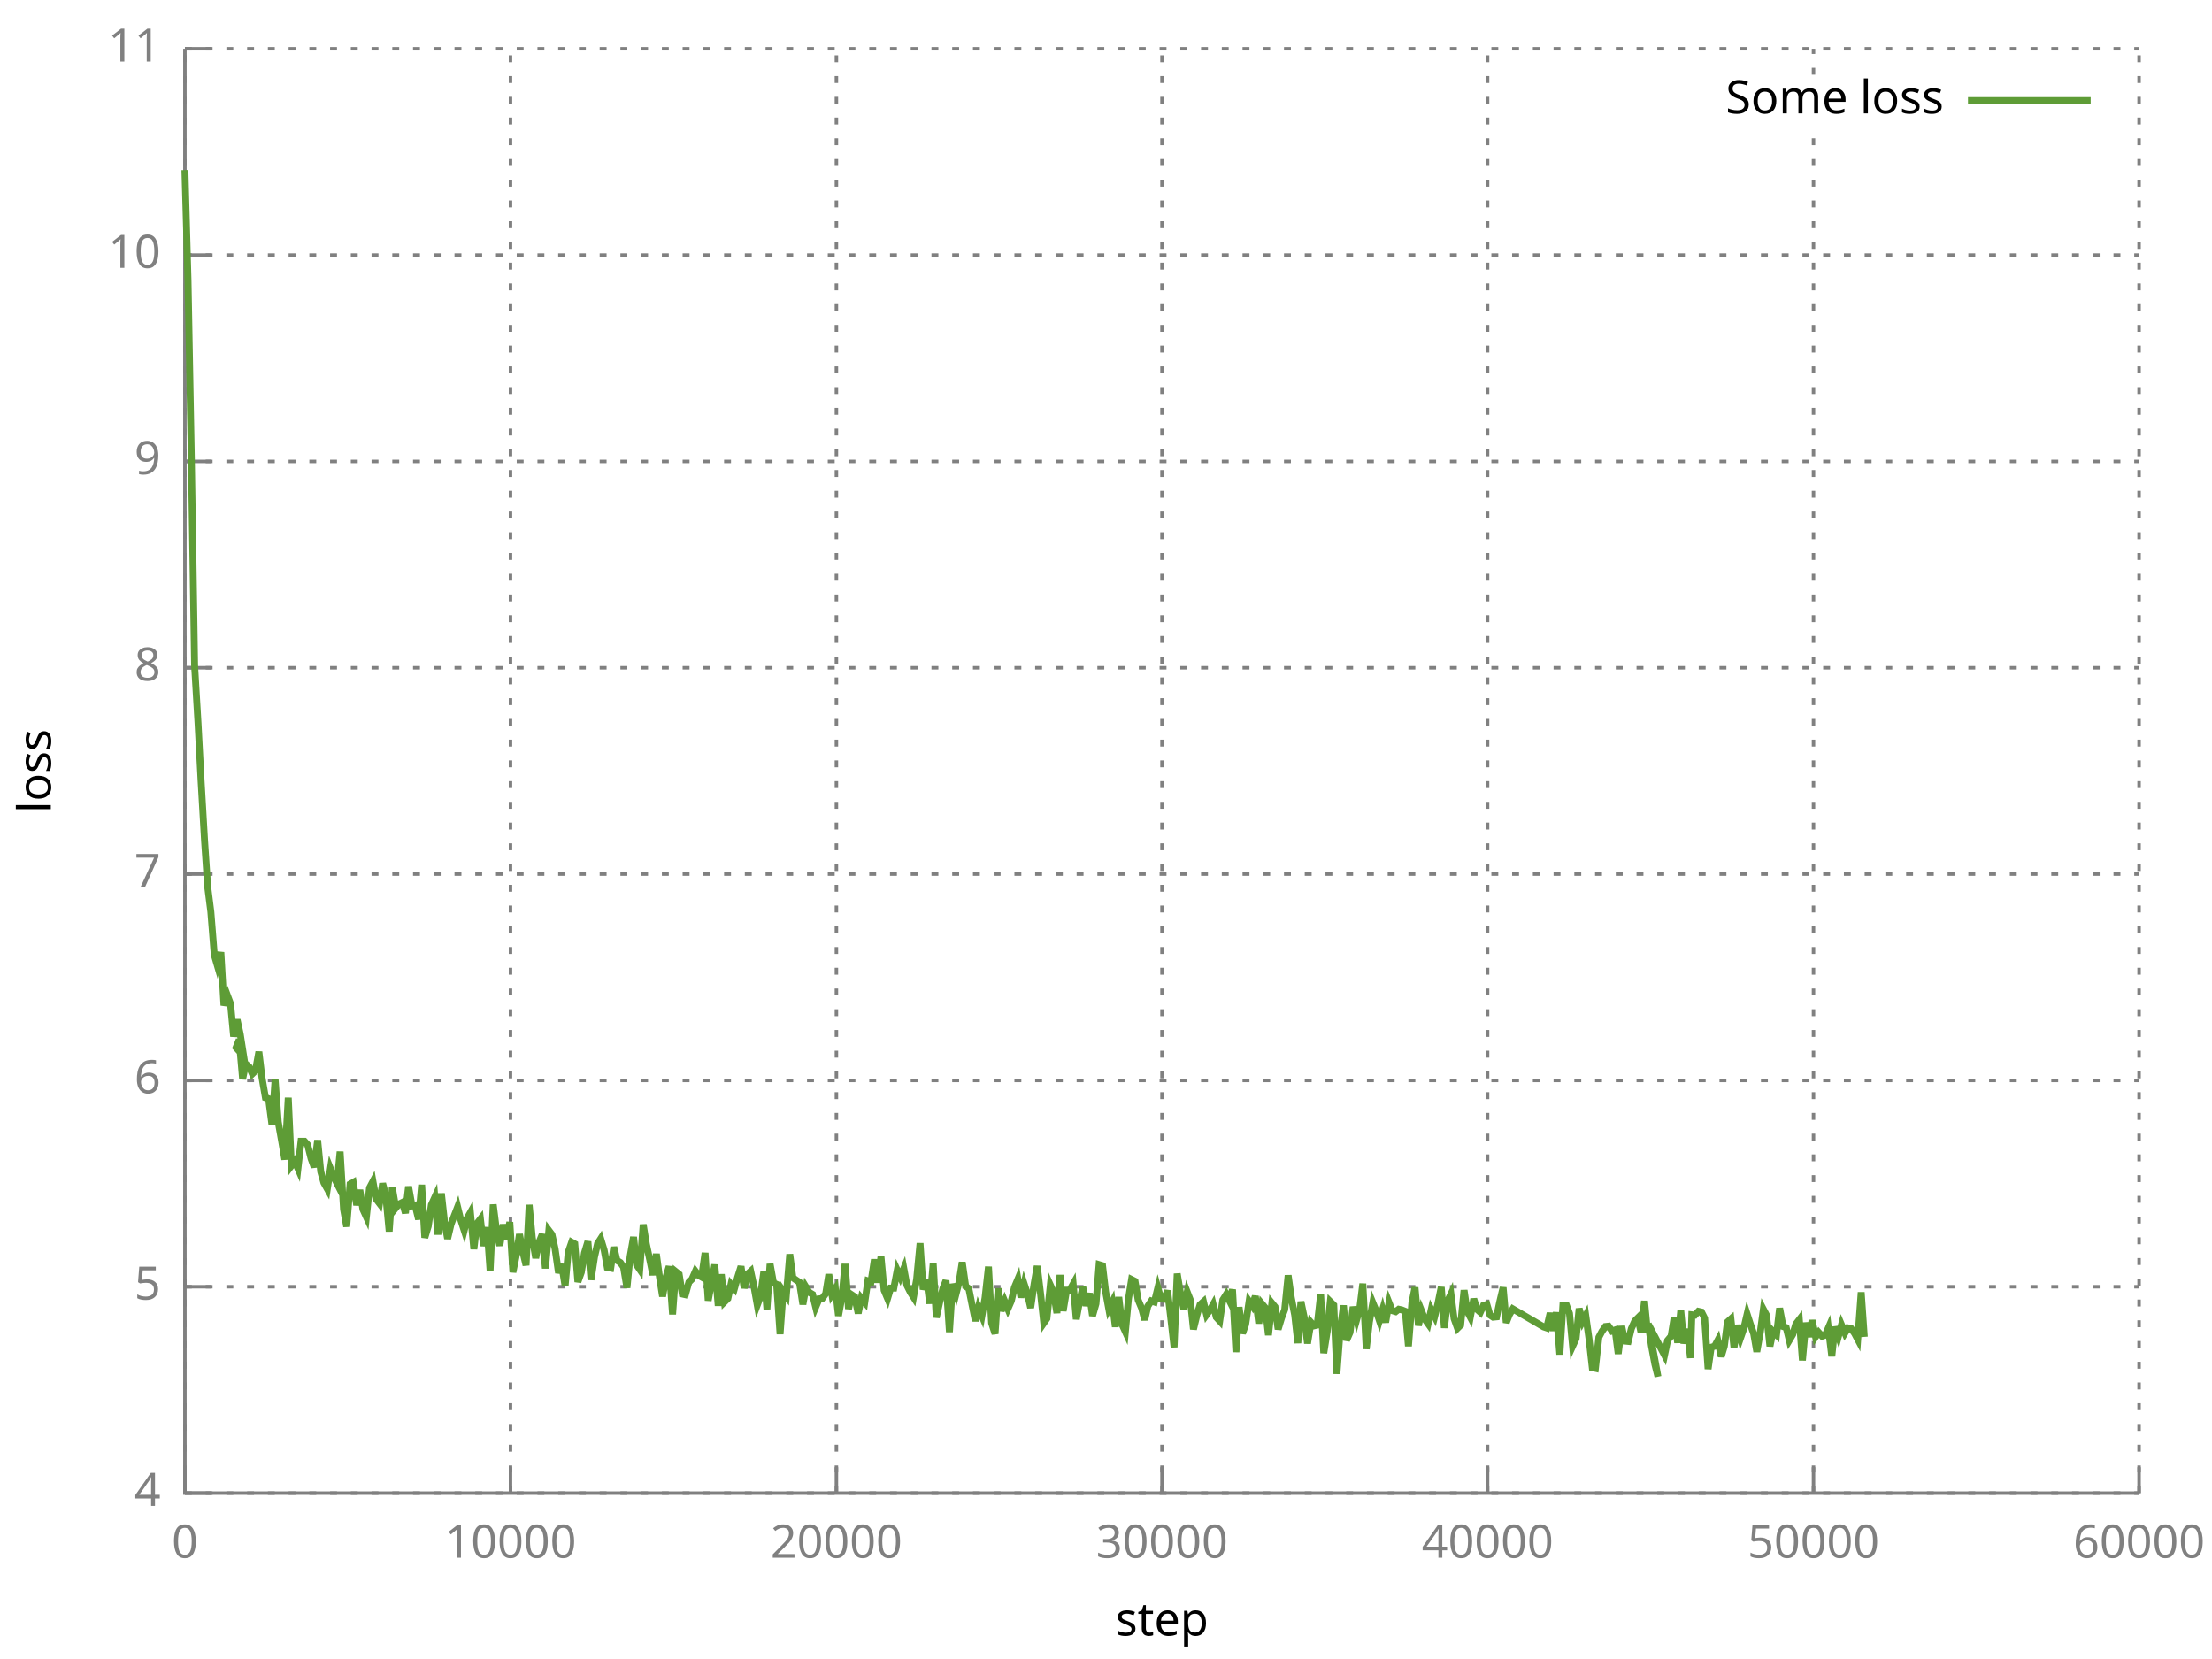
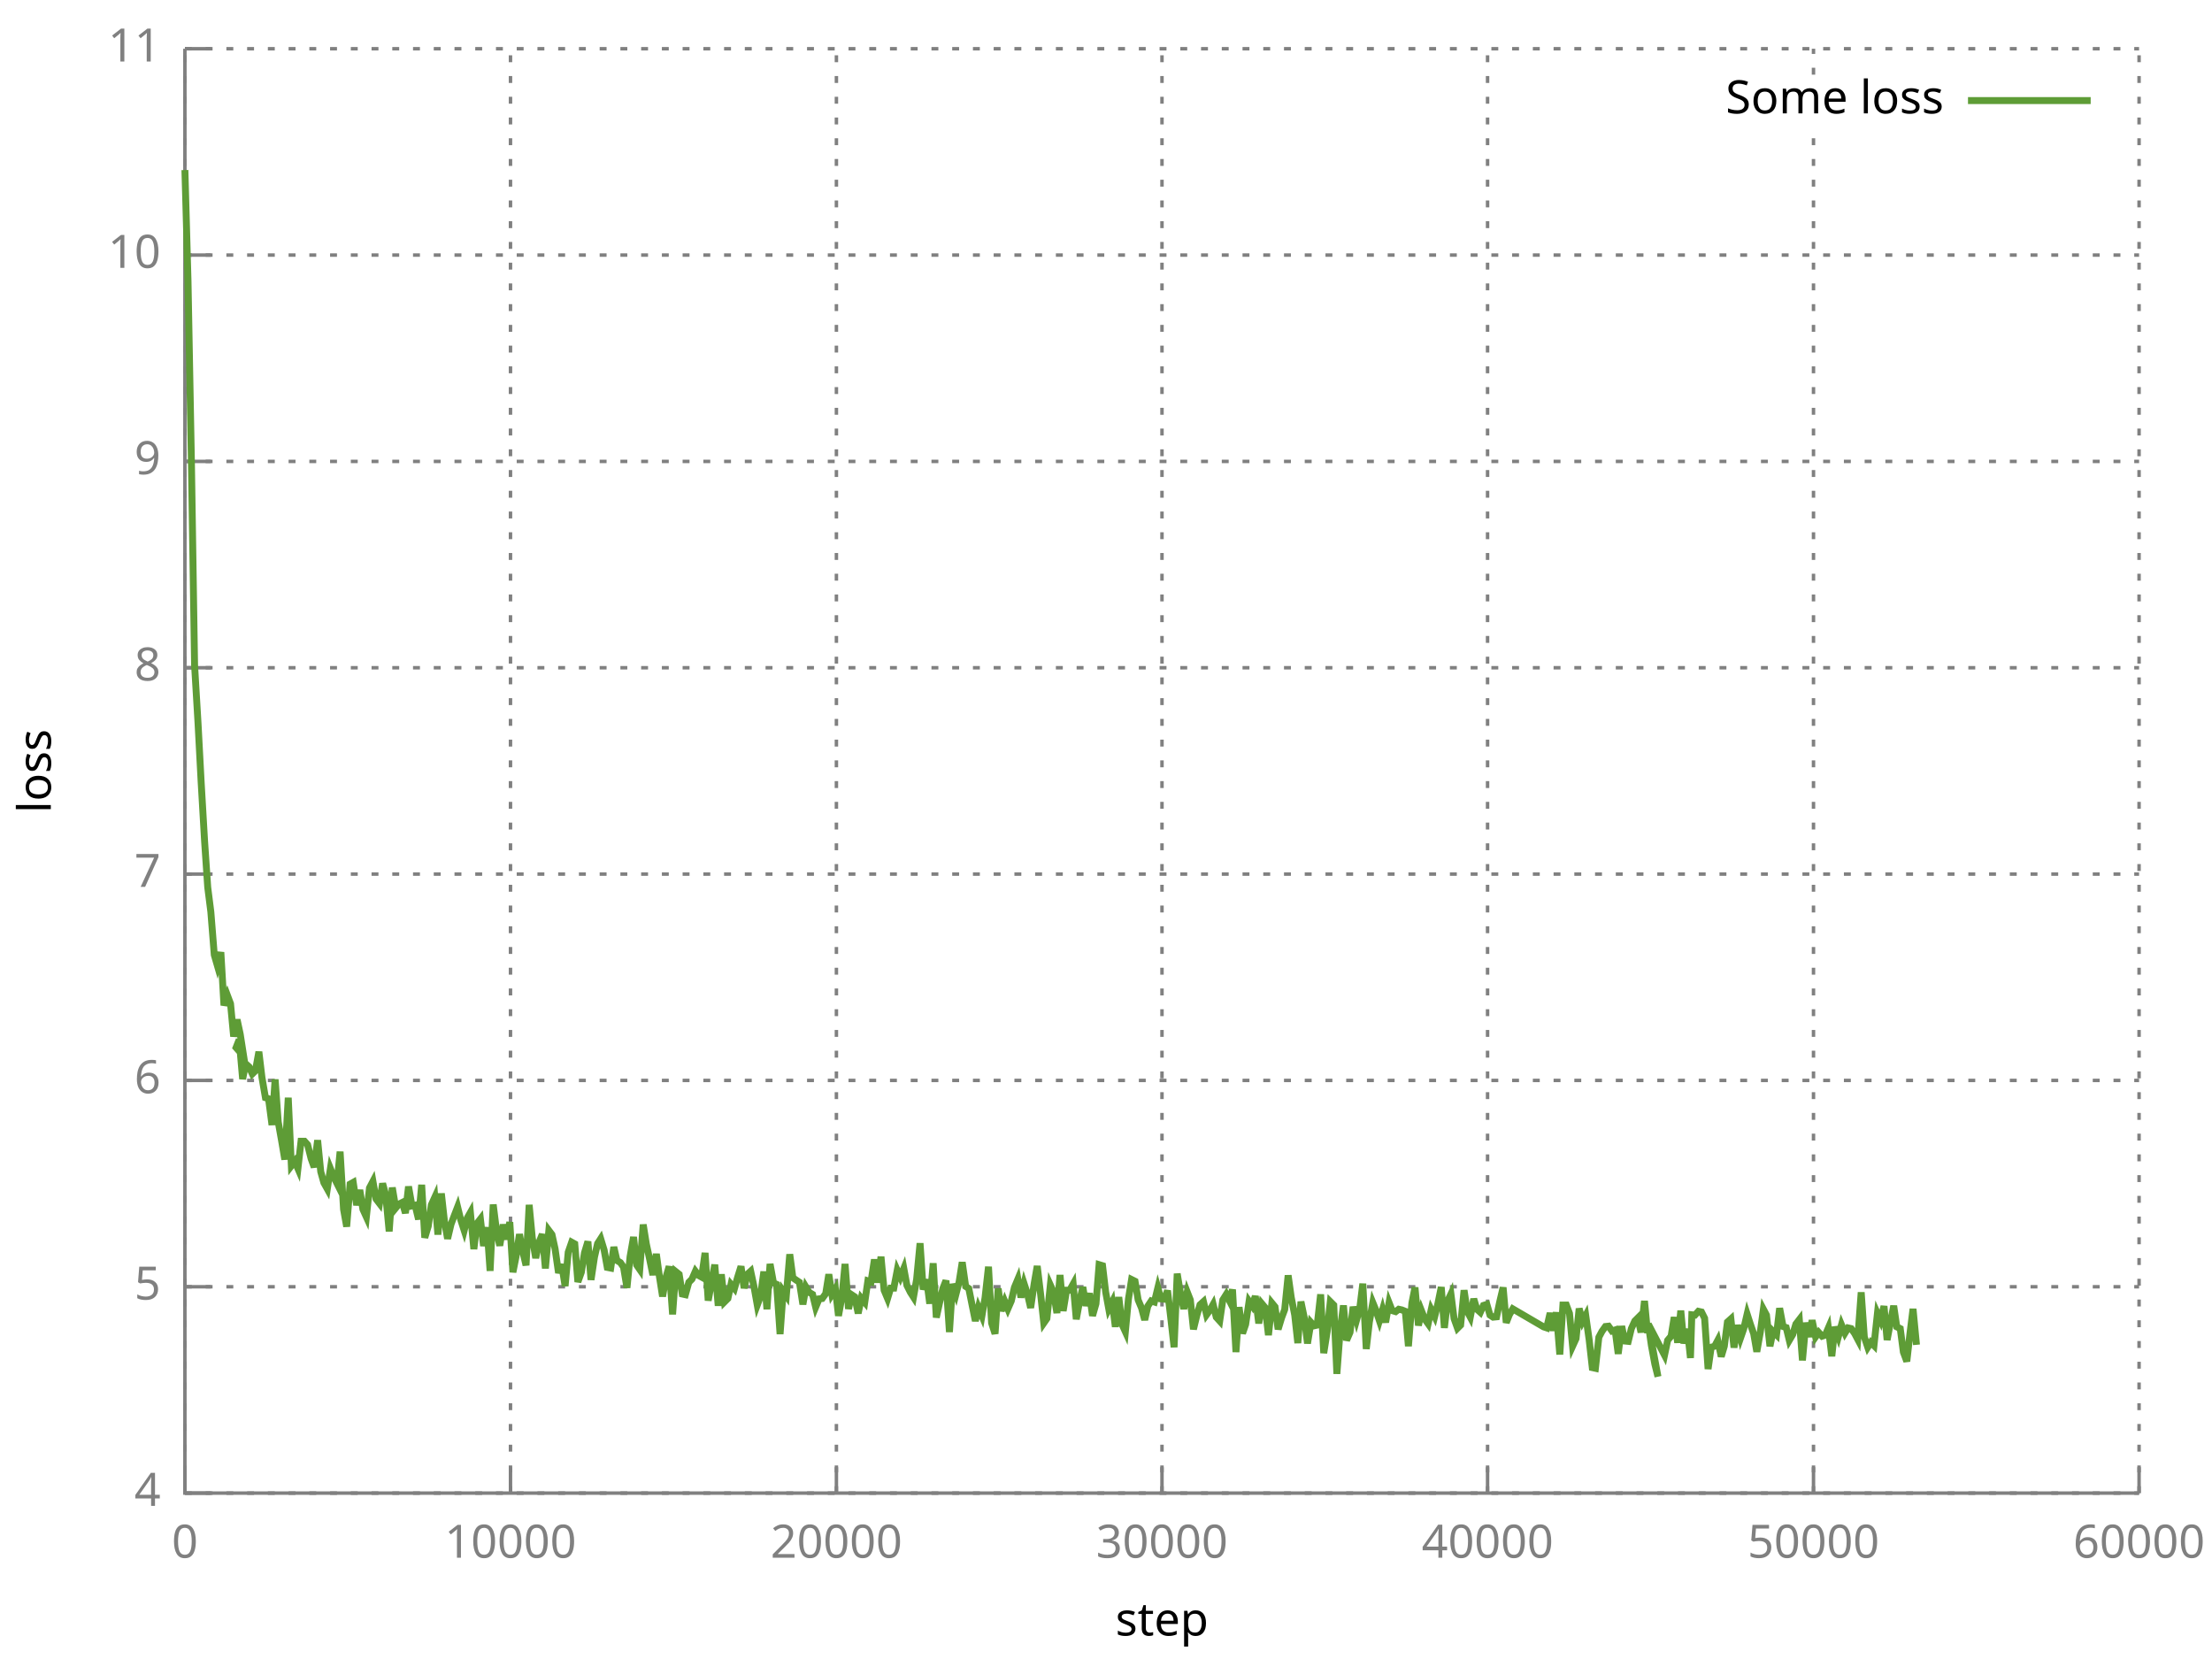
<svg xmlns="http://www.w3.org/2000/svg" xmlns:xlink="http://www.w3.org/1999/xlink" width="640" height="480" viewBox="0 0 640 480">
  <g id="gnuplot_canvas">
    <rect x="0" y="0" width="640" height="480" fill="none" />
    <defs>
      <circle id="gpDot" r="0.5" stroke-width="0.5" />
      <path id="gpPt0" stroke-width="0.267" stroke="currentColor" d="M-1,0 h2 M0,-1 v2" />
      <path id="gpPt1" stroke-width="0.267" stroke="currentColor" d="M-1,-1 L1,1 M1,-1 L-1,1" />
      <path id="gpPt2" stroke-width="0.267" stroke="currentColor" d="M-1,0 L1,0 M0,-1 L0,1 M-1,-1 L1,1 M-1,1 L1,-1" />
      <rect id="gpPt3" stroke-width="0.267" stroke="currentColor" x="-1" y="-1" width="2" height="2" />
      <rect id="gpPt4" stroke-width="0.267" stroke="currentColor" fill="currentColor" x="-1" y="-1" width="2" height="2" />
      <circle id="gpPt5" stroke-width="0.267" stroke="currentColor" cx="0" cy="0" r="1" />
      <use xlink:href="#gpPt5" id="gpPt6" fill="currentColor" stroke="none" />
      <path id="gpPt7" stroke-width="0.267" stroke="currentColor" d="M0,-1.33 L-1.33,0.67 L1.33,0.67 z" />
      <use xlink:href="#gpPt7" id="gpPt8" fill="currentColor" stroke="none" />
      <use xlink:href="#gpPt7" id="gpPt9" stroke="currentColor" transform="rotate(180)" />
      <use xlink:href="#gpPt9" id="gpPt10" fill="currentColor" stroke="none" />
      <use xlink:href="#gpPt3" id="gpPt11" stroke="currentColor" transform="rotate(45)" />
      <use xlink:href="#gpPt11" id="gpPt12" fill="currentColor" stroke="none" />
      <filter id="greybox" filterUnits="objectBoundingBox" x="0" y="0" height="1" width="1">
        <feFlood flood-color="lightgrey" flood-opacity="1" result="grey" />
        <feComposite in="SourceGraphic" in2="grey" operator="atop" />
      </filter>
    </defs>
    <g style="fill:none; color:white; stroke:currentColor; stroke-width:1.00; stroke-linecap:butt; stroke-linejoin:miter">
</g>
    <g style="fill:none; color:red; stroke:currentColor; stroke-width:1.00; stroke-linecap:butt; stroke-linejoin:miter">
</g>
    <g style="fill:none; color:gray; stroke:currentColor; stroke-width:1.00; stroke-linecap:butt; stroke-linejoin:miter">
      <path stroke="rgb(128, 128, 128)" stroke-dasharray=" 2,4" class="gridline" d="M53.5,432.0 L618.9,432.0  " />
    </g>
    <g style="fill:none; color:red; stroke:currentColor; stroke-width:1.00; stroke-linecap:butt; stroke-linejoin:miter">
      <path stroke="rgb(128, 128, 128)" d="M53.5,432.0 L61.0,432.0  " />
      <g transform="translate(46.5,435.7)" style="stroke:none; fill:rgb(128,128,128); font-family:Verdana; font-size:10.00pt; text-anchor:end">
        <text> 4</text>
      </g>
    </g>
    <g style="fill:none; color:gray; stroke:currentColor; stroke-width:1.00; stroke-linecap:butt; stroke-linejoin:miter">
      <path stroke="rgb(128, 128, 128)" stroke-dasharray=" 2,4" class="gridline" d="M53.5,372.3 L618.9,372.3  " />
    </g>
    <g style="fill:none; color:red; stroke:currentColor; stroke-width:1.00; stroke-linecap:butt; stroke-linejoin:miter">
      <path stroke="rgb(128, 128, 128)" d="M53.5,372.3 L61.0,372.3  " />
      <g transform="translate(46.5,376.0)" style="stroke:none; fill:rgb(128,128,128); font-family:Verdana; font-size:10.00pt; text-anchor:end">
        <text> 5</text>
      </g>
    </g>
    <g style="fill:none; color:gray; stroke:currentColor; stroke-width:1.00; stroke-linecap:butt; stroke-linejoin:miter">
      <path stroke="rgb(128, 128, 128)" stroke-dasharray=" 2,4" class="gridline" d="M53.5,312.6 L618.9,312.6  " />
    </g>
    <g style="fill:none; color:red; stroke:currentColor; stroke-width:1.00; stroke-linecap:butt; stroke-linejoin:miter">
      <path stroke="rgb(128, 128, 128)" d="M53.5,312.6 L61.0,312.6  " />
      <g transform="translate(46.5,316.3)" style="stroke:none; fill:rgb(128,128,128); font-family:Verdana; font-size:10.00pt; text-anchor:end">
        <text> 6</text>
      </g>
    </g>
    <g style="fill:none; color:gray; stroke:currentColor; stroke-width:1.00; stroke-linecap:butt; stroke-linejoin:miter">
      <path stroke="rgb(128, 128, 128)" stroke-dasharray=" 2,4" class="gridline" d="M53.5,252.9 L618.9,252.9  " />
    </g>
    <g style="fill:none; color:red; stroke:currentColor; stroke-width:1.00; stroke-linecap:butt; stroke-linejoin:miter">
      <path stroke="rgb(128, 128, 128)" d="M53.5,252.9 L61.0,252.9  " />
      <g transform="translate(46.5,256.6)" style="stroke:none; fill:rgb(128,128,128); font-family:Verdana; font-size:10.00pt; text-anchor:end">
        <text> 7</text>
      </g>
    </g>
    <g style="fill:none; color:gray; stroke:currentColor; stroke-width:1.00; stroke-linecap:butt; stroke-linejoin:miter">
      <path stroke="rgb(128, 128, 128)" stroke-dasharray=" 2,4" class="gridline" d="M53.5,193.2 L618.9,193.2  " />
    </g>
    <g style="fill:none; color:red; stroke:currentColor; stroke-width:1.00; stroke-linecap:butt; stroke-linejoin:miter">
      <path stroke="rgb(128, 128, 128)" d="M53.5,193.2 L61.0,193.2  " />
      <g transform="translate(46.5,196.9)" style="stroke:none; fill:rgb(128,128,128); font-family:Verdana; font-size:10.00pt; text-anchor:end">
        <text> 8</text>
      </g>
    </g>
    <g style="fill:none; color:gray; stroke:currentColor; stroke-width:1.00; stroke-linecap:butt; stroke-linejoin:miter">
      <path stroke="rgb(128, 128, 128)" stroke-dasharray=" 2,4" class="gridline" d="M53.5,133.5 L618.9,133.5  " />
    </g>
    <g style="fill:none; color:red; stroke:currentColor; stroke-width:1.00; stroke-linecap:butt; stroke-linejoin:miter">
      <path stroke="rgb(128, 128, 128)" d="M53.5,133.5 L61.0,133.5  " />
      <g transform="translate(46.5,137.2)" style="stroke:none; fill:rgb(128,128,128); font-family:Verdana; font-size:10.00pt; text-anchor:end">
        <text> 9</text>
      </g>
    </g>
    <g style="fill:none; color:gray; stroke:currentColor; stroke-width:1.00; stroke-linecap:butt; stroke-linejoin:miter">
      <path stroke="rgb(128, 128, 128)" stroke-dasharray=" 2,4" class="gridline" d="M53.5,73.8 L618.9,73.8  " />
    </g>
    <g style="fill:none; color:red; stroke:currentColor; stroke-width:1.00; stroke-linecap:butt; stroke-linejoin:miter">
      <path stroke="rgb(128, 128, 128)" d="M53.5,73.8 L61.0,73.8  " />
      <g transform="translate(46.5,77.5)" style="stroke:none; fill:rgb(128,128,128); font-family:Verdana; font-size:10.00pt; text-anchor:end">
        <text> 10</text>
      </g>
    </g>
    <g style="fill:none; color:gray; stroke:currentColor; stroke-width:1.00; stroke-linecap:butt; stroke-linejoin:miter">
      <path stroke="rgb(128, 128, 128)" stroke-dasharray=" 2,4" class="gridline" d="M53.5,14.1 L618.9,14.1  " />
    </g>
    <g style="fill:none; color:red; stroke:currentColor; stroke-width:1.00; stroke-linecap:butt; stroke-linejoin:miter">
      <path stroke="rgb(128, 128, 128)" d="M53.5,14.1 L61.0,14.1  " />
      <g transform="translate(46.5,17.8)" style="stroke:none; fill:rgb(128,128,128); font-family:Verdana; font-size:10.00pt; text-anchor:end">
        <text> 11</text>
      </g>
    </g>
    <g style="fill:none; color:gray; stroke:currentColor; stroke-width:1.00; stroke-linecap:butt; stroke-linejoin:miter">
      <path stroke="rgb(128, 128, 128)" stroke-dasharray=" 2,4" class="gridline" d="M53.5,432.0 L53.5,14.1  " />
    </g>
    <g style="fill:none; color:red; stroke:currentColor; stroke-width:1.00; stroke-linecap:butt; stroke-linejoin:miter">
      <path stroke="rgb(128, 128, 128)" d="M53.5,432.0 L53.5,424.5  " />
      <g transform="translate(53.5,450.7)" style="stroke:none; fill:rgb(128,128,128); font-family:Verdana; font-size:10.00pt; text-anchor:middle">
        <text> 0</text>
      </g>
    </g>
    <g style="fill:none; color:gray; stroke:currentColor; stroke-width:1.00; stroke-linecap:butt; stroke-linejoin:miter">
      <path stroke="rgb(128, 128, 128)" stroke-dasharray=" 2,4" class="gridline" d="M147.7,432.0 L147.7,14.1  " />
    </g>
    <g style="fill:none; color:red; stroke:currentColor; stroke-width:1.00; stroke-linecap:butt; stroke-linejoin:miter">
      <path stroke="rgb(128, 128, 128)" d="M147.7,432.0 L147.7,424.5  " />
      <g transform="translate(147.7,450.7)" style="stroke:none; fill:rgb(128,128,128); font-family:Verdana; font-size:10.00pt; text-anchor:middle">
        <text> 10000</text>
      </g>
    </g>
    <g style="fill:none; color:gray; stroke:currentColor; stroke-width:1.00; stroke-linecap:butt; stroke-linejoin:miter">
      <path stroke="rgb(128, 128, 128)" stroke-dasharray=" 2,4" class="gridline" d="M242.0,432.0 L242.0,14.1  " />
    </g>
    <g style="fill:none; color:red; stroke:currentColor; stroke-width:1.00; stroke-linecap:butt; stroke-linejoin:miter">
      <path stroke="rgb(128, 128, 128)" d="M242.0,432.0 L242.0,424.5  " />
      <g transform="translate(242.0,450.7)" style="stroke:none; fill:rgb(128,128,128); font-family:Verdana; font-size:10.00pt; text-anchor:middle">
        <text> 20000</text>
      </g>
    </g>
    <g style="fill:none; color:gray; stroke:currentColor; stroke-width:1.00; stroke-linecap:butt; stroke-linejoin:miter">
      <path stroke="rgb(128, 128, 128)" stroke-dasharray=" 2,4" class="gridline" d="M336.2,432.0 L336.2,14.1  " />
    </g>
    <g style="fill:none; color:red; stroke:currentColor; stroke-width:1.00; stroke-linecap:butt; stroke-linejoin:miter">
      <path stroke="rgb(128, 128, 128)" d="M336.2,432.0 L336.2,424.5  " />
      <g transform="translate(336.2,450.7)" style="stroke:none; fill:rgb(128,128,128); font-family:Verdana; font-size:10.00pt; text-anchor:middle">
        <text> 30000</text>
      </g>
    </g>
    <g style="fill:none; color:gray; stroke:currentColor; stroke-width:1.00; stroke-linecap:butt; stroke-linejoin:miter">
      <path stroke="rgb(128, 128, 128)" stroke-dasharray=" 2,4" class="gridline" d="M430.4,432.0 L430.4,14.1  " />
    </g>
    <g style="fill:none; color:red; stroke:currentColor; stroke-width:1.00; stroke-linecap:butt; stroke-linejoin:miter">
      <path stroke="rgb(128, 128, 128)" d="M430.4,432.0 L430.4,424.5  " />
      <g transform="translate(430.4,450.7)" style="stroke:none; fill:rgb(128,128,128); font-family:Verdana; font-size:10.00pt; text-anchor:middle">
        <text> 40000</text>
      </g>
    </g>
    <g style="fill:none; color:gray; stroke:currentColor; stroke-width:1.00; stroke-linecap:butt; stroke-linejoin:miter">
      <path stroke="rgb(128, 128, 128)" stroke-dasharray=" 2,4" class="gridline" d="M524.7,432.0 L524.7,36.6 M524.7,21.6 L524.7,14.1  " />
    </g>
    <g style="fill:none; color:red; stroke:currentColor; stroke-width:1.00; stroke-linecap:butt; stroke-linejoin:miter">
      <path stroke="rgb(128, 128, 128)" d="M524.7,432.0 L524.7,424.5  " />
      <g transform="translate(524.7,450.7)" style="stroke:none; fill:rgb(128,128,128); font-family:Verdana; font-size:10.00pt; text-anchor:middle">
        <text> 50000</text>
      </g>
    </g>
    <g style="fill:none; color:gray; stroke:currentColor; stroke-width:1.00; stroke-linecap:butt; stroke-linejoin:miter">
      <path stroke="rgb(128, 128, 128)" stroke-dasharray=" 2,4" class="gridline" d="M618.9,432.0 L618.9,14.1  " />
    </g>
    <g style="fill:none; color:red; stroke:currentColor; stroke-width:1.00; stroke-linecap:butt; stroke-linejoin:miter">
      <path stroke="rgb(128, 128, 128)" d="M618.9,432.0 L618.9,424.5  " />
      <g transform="translate(618.9,450.7)" style="stroke:none; fill:rgb(128,128,128); font-family:Verdana; font-size:10.00pt; text-anchor:middle">
        <text> 60000</text>
      </g>
      <path stroke="rgb(128, 128, 128)" d="M53.5,14.1 L53.5,432.0 L618.9,432.0 M618.9,14.1 M53.5,14.1  " />
      <g transform="translate(14.7,223.1) rotate(270)" style="stroke:none; fill:black; font-family:Verdana; font-size:10.00pt; text-anchor:middle">
        <text>loss</text>
      </g>
    </g>
    <g style="fill:none; color:black; stroke:currentColor; stroke-width:1.00; stroke-linecap:butt; stroke-linejoin:miter">
      <g transform="translate(336.2,473.2)" style="stroke:none; fill:black; font-family:Verdana; font-size:10.00pt; text-anchor:middle">
        <text>step</text>
      </g>
    </g>
    <g style="fill:none; color:red; stroke:currentColor; stroke-width:1.00; stroke-linecap:butt; stroke-linejoin:miter">
</g>
    <g id="gnuplot_plot_1">
      <g style="fill:none; color:white; stroke:rgb(128, 128, 128); stroke-width:2.00; stroke-linecap:butt; stroke-linejoin:miter">
</g>
      <g style="fill:none; color:red; stroke:currentColor; stroke-width:2.00; stroke-linecap:butt; stroke-linejoin:miter">
        <g transform="translate(562.4,32.8)" style="stroke:none; fill:black; font-family:Verdana; font-size:10.00pt; text-anchor:end">
          <text>Some loss</text>
        </g>
-         <path stroke="rgb( 94, 156,  54)" d="M569.4,29.1 L604.9,29.1 M53.5,49.2 L54.4,81.3 L55.4,134.7 L56.3,192.5 L57.3,209.3 L58.2,226.3    L59.2,243.5 L60.1,256.7 L61.0,263.8 L62.0,276.3 L62.9,279.4 L63.9,275.5 L64.8,290.9 L65.8,288.0    L66.7,290.4 L67.6,299.9 L68.6,295.0 L69.5,299.2 L70.5,305.6 L68.3,303.1 L69.2,300.8 L70.2,312.2    L71.1,307.8 L72.1,308.7 L73.0,310.7 L73.9,309.8 L74.9,304.3 L75.8,311.8 L76.8,317.6 L77.7,317.9    L78.7,325.5 L79.6,312.3 L80.5,324.6 L81.5,330.2 L82.4,335.5 L83.4,317.6 L84.3,337.3 L85.3,336.0    L86.2,338.1 L87.1,330.2 L88.1,330.2 L89.0,331.2 L90.0,335.2 L90.9,337.7 L91.9,329.9 L92.8,339.0    L93.7,342.2 L94.7,344.0 L95.6,338.1 L96.6,340.6 L97.5,342.4 L98.4,333.2 L99.4,349.9 L100.3,354.9    L101.3,342.6 L102.2,342.1 L103.2,348.7 L104.1,344.3 L105.0,349.9 L106.0,352.1 L106.9,343.7 L107.9,341.8    L108.8,346.9 L109.8,348.2 L110.7,342.4 L111.6,345.7 L112.6,356.3 L113.5,343.6 L114.5,349.5 L115.4,348.4    L116.4,347.9 L117.3,351.0 L118.2,343.3 L119.2,348.9 L120.1,348.7 L121.1,352.8 L122.0,342.8 L122.9,358.1    L123.9,354.8 L124.8,348.6 L125.8,346.4 L126.7,357.2 L127.7,345.3 L128.6,353.4 L129.5,358.4 L130.5,354.2    L131.4,351.8 L132.4,349.2 L133.3,352.9 L134.3,356.0 L135.2,352.4 L136.1,350.8 L137.1,361.4 L138.0,354.0    L139.0,352.7 L139.9,360.5 L140.9,355.1 L141.8,367.7 L142.7,348.5 L143.7,356.5 L144.6,360.4 L145.6,354.3    L146.5,358.6 L147.5,353.6 L148.4,368.1 L149.3,363.6 L150.3,357.1 L151.2,361.9 L152.2,366.1 L153.1,348.6    L154.0,358.1 L155.0,364.0 L155.9,359.6 L156.9,357.1 L157.8,367.0 L158.8,356.0 L159.7,357.2 L160.6,361.3    L161.6,368.3 L162.5,365.8 L163.5,372.1 L164.4,362.3 L165.4,359.4 L166.3,359.9 L167.2,370.9 L168.2,368.1    L169.1,362.5 L170.1,359.2 L171.0,370.3 L172.0,363.7 L172.9,359.8 L173.8,358.4 L174.8,361.7 L175.7,366.7    L176.7,366.9 L177.6,360.8 L178.5,364.7 L179.5,365.3 L180.4,366.6 L181.4,372.6 L182.3,363.6 L183.3,357.9    L184.2,366.0 L185.1,367.3 L186.1,354.3 L187.0,359.9 L188.0,364.5 L188.9,368.9 L189.9,362.8 L190.8,369.4    L191.7,375.1 L192.7,369.5 L193.6,366.4 L194.6,380.3 L195.5,367.9 L196.5,368.7 L197.4,374.4 L198.3,374.6    L199.3,371.0 L200.2,370.1 L201.2,367.8 L202.1,369.0 L203.0,369.5 L204.0,362.5 L204.9,376.3 L205.9,370.9    L206.8,365.9 L207.8,377.8 L208.7,368.7 L209.6,376.7 L210.6,375.7 L211.5,371.6 L212.5,372.8 L213.4,369.6    L214.4,366.4 L215.3,372.7 L216.2,368.7 L217.2,367.8 L218.1,372.0 L219.1,377.6 L220.0,375.2 L221.0,367.9    L221.9,378.8 L222.8,365.7 L223.8,371.2 L224.7,371.6 L225.7,386.0 L226.6,373.6 L227.5,374.9 L228.5,362.9    L229.4,369.7 L230.4,370.4 L231.3,371.0 L232.3,377.4 L233.2,372.4 L234.1,373.9 L235.1,374.5 L236.0,378.2    L237.0,375.8 L237.9,375.7 L238.9,374.3 L239.8,368.7 L240.7,374.5 L241.7,372.9 L242.6,380.7 L243.6,375.2    L244.5,365.7 L245.5,378.7 L246.4,374.6 L247.3,375.2 L248.3,380.0 L249.2,375.6 L250.2,376.8 L251.1,370.6    L252.0,370.9 L253.0,364.4 L253.9,371.1 L254.9,363.6 L255.8,373.3 L256.8,375.7 L257.7,372.7 L258.6,372.7    L259.6,367.5 L260.5,369.5 L261.5,367.0 L262.4,371.9 L263.4,373.9 L264.3,375.3 L265.2,370.2 L266.2,359.7    L267.1,373.1 L268.1,370.2 L269.0,377.2 L270.0,365.5 L270.9,381.2 L271.8,377.1 L272.8,372.8 L273.7,370.5    L274.7,385.4 L275.6,371.5 L276.6,374.4 L277.5,370.9 L278.4,365.2 L279.4,372.2 L280.3,372.8 L281.3,377.8    L282.2,382.2 L283.1,378.3 L284.1,380.7 L285.0,375.5 L286.0,366.5 L286.9,382.8 L287.9,385.9 L288.8,372.8    L289.7,379.3 L290.7,376.5 L291.6,378.7 L292.6,376.4 L293.5,372.5 L294.5,370.1 L295.4,375.4 L296.3,371.4    L297.3,374.5 L298.2,378.4 L299.2,371.5 L300.1,366.3 L301.1,374.6 L302.0,382.8 L302.9,381.5 L303.9,371.8    L304.8,373.8 L305.8,379.9 L306.7,368.9 L307.6,379.3 L308.6,373.3 L309.5,373.3 L310.5,371.5 L311.4,381.7    L312.4,376.3 L313.3,372.4 L314.2,377.8 L315.2,374.2 L316.1,380.7 L317.1,377.2 L318.0,365.9 L319.0,366.2    L319.9,373.8 L320.8,378.7 L321.8,376.7 L322.7,383.9 L323.7,375.3 L324.6,383.1 L325.6,385.3 L326.5,375.8    L327.4,370.2 L328.4,370.7 L329.3,376.1 L330.3,378.5 L331.2,381.9 L332.1,377.9 L333.1,376.4 L334.0,376.7    L335.0,372.6 L335.9,375.8 L336.9,375.9 L337.8,373.4 L338.7,381.0 L339.7,389.8 L340.6,368.5 L341.6,374.5    L342.5,378.7 L343.5,373.8 L344.4,376.1 L345.3,384.6 L346.3,380.5 L347.2,377.5 L348.2,376.6 L349.1,380.4    L350.1,379.0 L351.0,377.4 L351.9,381.1 L352.9,382.2 L353.8,376.1 L354.8,374.5 L355.7,376.3 L356.6,373.1    L357.6,391.2 L358.5,378.2 L359.5,385.8 L360.4,383.2 L361.4,376.5 L362.3,377.8 L363.2,375.0 L364.2,382.9    L365.1,377.2 L366.1,378.4 L367.0,386.3 L368.0,377.0 L368.9,378.1 L369.8,384.6 L370.8,381.3 L371.7,378.9    L372.7,369.0 L373.6,375.4 L374.6,380.5 L375.5,388.6 L376.4,376.6 L377.4,381.4 L378.3,388.7 L379.3,382.6    L380.2,383.6 L381.1,383.4 L382.1,374.5 L383.0,391.5 L384.0,385.2 L384.9,376.6 L385.9,377.6 L386.8,397.5    L387.7,385.5 L388.7,377.7 L389.6,387.8 L390.6,385.5 L391.5,378.1 L392.5,381.9 L393.4,378.7 L394.3,371.4    L395.3,390.3 L396.2,382.5 L397.2,376.9 L398.1,379.1 L399.1,382.1 L400.0,379.0 L400.9,382.6 L401.9,376.9    L402.8,379.2 L403.8,379.5 L404.7,378.8 L405.6,379.0 L406.6,379.4 L407.5,389.5 L408.5,377.0 L409.4,372.5    L410.4,383.5 L411.3,379.3 L412.2,381.6 L413.2,383.0 L414.1,378.9 L415.1,380.9 L416.0,377.3 L417.0,372.4    L417.9,384.2 L418.8,376.5 L419.8,374.4 L420.7,381.5 L421.7,384.3 L422.6,383.4 L423.6,373.3 L424.5,379.4    L425.4,381.1 L426.4,375.8 L427.3,378.8 L428.3,379.7 L429.2,377.7 L430.2,377.4 L431.1,380.5 L432.0,381.1    L433.0,381.0 L433.9,376.7 L434.9,372.5 L435.8,382.7 L436.7,380.4 L437.7,378.7 L446.6,383.9 L447.5,384.2    L448.5,379.9 L449.4,385.0 L450.3,379.7 L451.3,391.9 L452.2,377.6 L453.2,377.6 L454.1,380.0 L455.0,389.5    L456.0,387.3 L456.9,378.6 L457.9,382.3 L458.8,380.6 L459.8,387.7 L460.7,395.7 L461.6,395.9 L462.6,386.9    L463.5,385.2 L464.5,383.8 L465.4,383.7 L466.4,385.1 L467.3,384.8 L468.2,391.7 L469.2,383.7 L470.1,388.0    L471.1,388.1 L472.0,384.4 L473.0,382.2 L473.9,381.3 L474.8,385.5 L475.8,376.4 L476.7,385.7 L476.9,383.1    L477.8,389.3 L478.8,394.7 L479.7,398.3 L476.9,383.1 L481.6,392.1 L482.5,387.8 L483.5,386.6 L484.4,381.1    L485.4,388.5 L486.3,379.2 L487.2,388.7 L488.2,384.5 L489.1,392.9 L489.5,380.4 L490.4,380.5 L491.4,379.4    L492.3,379.6 L493.2,381.4 L494.2,396.1 L495.1,389.8 L496.1,389.5 L497.0,387.8 L498.0,392.5 L498.9,389.5    L499.8,382.5 L500.8,381.6 L501.7,389.9 L502.7,383.4 L503.6,387.1 L504.5,384.5 L505.5,380.2 L506.4,383.0    L507.4,385.9 L508.3,391.1 L509.3,385.5 L510.2,378.8 L511.1,380.5 L512.1,389.5 L513.0,385.2 L514.0,386.2    L514.9,378.5 L515.9,383.8 L516.8,384.1 L517.7,387.8 L518.7,386.1 L519.6,383.1 L520.6,381.8 L521.5,393.6    L522.5,382.7 L523.4,386.8 L524.3,382.0 L525.3,386.8 L526.2,385.5 L527.2,386.6 L528.1,386.3 L529.0,384.2    L530.0,392.4 L530.9,383.9 L531.9,386.7 L532.8,383.3 L533.8,385.7 L534.7,384.2 L535.6,384.4 L536.6,385.8    L537.5,387.5 L538.5,373.9 L539.4,386.8  " />
+         <path stroke="rgb( 94, 156,  54)" d="M569.4,29.1 L604.9,29.1 M53.5,49.2 L54.4,81.3 L55.4,134.7 L56.3,192.5 L57.3,209.3 L58.2,226.3    L59.2,243.5 L60.1,256.7 L61.0,263.8 L62.0,276.3 L62.9,279.4 L63.9,275.5 L64.8,290.9 L65.8,288.0    L66.7,290.4 L67.6,299.9 L68.6,295.0 L69.5,299.2 L70.5,305.6 L68.3,303.1 L69.2,300.8 L70.2,312.2    L71.1,307.8 L72.1,308.7 L73.0,310.7 L73.9,309.8 L74.9,304.3 L75.8,311.8 L76.8,317.6 L77.7,317.9    L78.7,325.5 L79.6,312.3 L80.5,324.6 L81.5,330.2 L82.4,335.5 L83.4,317.6 L84.3,337.3 L85.3,336.0    L86.2,338.1 L87.1,330.2 L88.1,330.2 L89.0,331.2 L90.0,335.2 L90.9,337.7 L91.9,329.9 L92.8,339.0    L93.7,342.2 L94.7,344.0 L95.6,338.1 L96.6,340.6 L97.5,342.4 L98.4,333.2 L99.4,349.9 L100.3,354.9    L101.3,342.6 L102.2,342.1 L103.2,348.7 L104.1,344.3 L105.0,349.9 L106.0,352.1 L106.9,343.7 L107.9,341.8    L108.8,346.9 L109.8,348.2 L110.7,342.4 L111.6,345.7 L112.6,356.3 L113.5,343.6 L114.5,349.5 L115.4,348.4    L116.4,347.9 L117.3,351.0 L118.2,343.3 L119.2,348.9 L120.1,348.7 L121.1,352.8 L122.0,342.8 L122.9,358.1    L123.9,354.8 L124.8,348.6 L125.8,346.4 L126.7,357.2 L127.7,345.3 L128.6,353.4 L129.5,358.4 L130.5,354.2    L131.4,351.8 L132.4,349.2 L133.3,352.9 L134.3,356.0 L135.2,352.4 L136.1,350.8 L137.1,361.4 L138.0,354.0    L139.0,352.7 L139.9,360.5 L140.9,355.1 L141.8,367.7 L142.7,348.5 L143.7,356.5 L144.6,360.4 L145.6,354.3    L146.5,358.6 L147.5,353.6 L148.4,368.1 L149.3,363.6 L150.3,357.1 L151.2,361.9 L152.2,366.1 L153.1,348.6    L154.0,358.1 L155.0,364.0 L155.9,359.6 L156.9,357.1 L157.8,367.0 L158.8,356.0 L159.7,357.2 L160.6,361.3    L161.6,368.3 L162.5,365.8 L163.5,372.1 L164.4,362.3 L165.4,359.4 L166.3,359.9 L167.2,370.9 L168.2,368.1    L169.1,362.5 L170.1,359.2 L171.0,370.3 L172.0,363.7 L172.9,359.8 L173.8,358.4 L174.8,361.7 L175.7,366.7    L176.7,366.9 L177.6,360.8 L178.5,364.7 L179.5,365.3 L180.4,366.6 L181.4,372.6 L182.3,363.6 L183.3,357.9    L184.2,366.0 L185.1,367.3 L186.1,354.3 L187.0,359.9 L188.0,364.5 L188.9,368.9 L189.9,362.8 L190.8,369.4    L191.7,375.1 L192.7,369.5 L193.6,366.4 L194.6,380.3 L195.5,367.9 L196.5,368.7 L197.4,374.4 L198.3,374.6    L199.3,371.0 L200.2,370.1 L201.2,367.8 L202.1,369.0 L203.0,369.5 L204.0,362.5 L204.9,376.3 L205.9,370.9    L206.8,365.9 L207.8,377.8 L208.7,368.7 L209.6,376.7 L210.6,375.7 L211.5,371.6 L212.5,372.8 L213.4,369.6    L214.4,366.4 L215.3,372.7 L216.2,368.7 L217.2,367.8 L218.1,372.0 L219.1,377.6 L220.0,375.2 L221.0,367.9    L221.9,378.8 L222.8,365.7 L223.8,371.2 L224.7,371.6 L225.7,386.0 L226.6,373.6 L227.5,374.9 L228.5,362.9    L229.4,369.7 L230.4,370.4 L231.3,371.0 L232.3,377.4 L233.2,372.4 L234.1,373.9 L235.1,374.5 L236.0,378.2    L237.0,375.8 L237.9,375.7 L238.9,374.3 L239.8,368.7 L240.7,374.5 L241.7,372.9 L242.6,380.7 L243.6,375.2    L244.5,365.7 L245.5,378.7 L246.4,374.6 L247.3,375.2 L248.3,380.0 L249.2,375.6 L250.2,376.8 L251.1,370.6    L252.0,370.9 L253.0,364.4 L253.9,371.1 L254.9,363.6 L255.8,373.3 L256.8,375.7 L257.7,372.7 L258.6,372.7    L259.6,367.5 L260.5,369.5 L261.5,367.0 L262.4,371.9 L263.4,373.9 L264.3,375.3 L265.2,370.2 L266.2,359.7    L267.1,373.1 L268.1,370.2 L269.0,377.2 L270.0,365.5 L270.9,381.2 L271.8,377.1 L272.8,372.8 L273.7,370.5    L274.7,385.4 L275.6,371.5 L276.6,374.4 L277.5,370.9 L278.4,365.2 L279.4,372.2 L280.3,372.8 L281.3,377.8    L282.2,382.2 L283.1,378.3 L284.1,380.7 L285.0,375.5 L286.0,366.5 L286.9,382.8 L287.9,385.9 L288.8,372.8    L289.7,379.3 L290.7,376.5 L291.6,378.7 L292.6,376.4 L293.5,372.5 L294.5,370.1 L295.4,375.4 L296.3,371.4    L297.3,374.5 L298.2,378.4 L299.2,371.5 L300.1,366.3 L301.1,374.6 L302.0,382.8 L302.9,381.5 L303.9,371.8    L304.8,373.8 L305.8,379.9 L306.7,368.9 L307.6,379.3 L308.6,373.3 L309.5,373.3 L310.5,371.5 L311.4,381.7    L312.4,376.3 L313.3,372.4 L314.2,377.8 L315.2,374.2 L316.1,380.7 L317.1,377.2 L318.0,365.9 L319.0,366.2    L319.9,373.8 L320.8,378.7 L321.8,376.7 L322.7,383.9 L323.7,375.3 L324.6,383.1 L325.6,385.3 L326.5,375.8    L327.4,370.2 L328.4,370.7 L329.3,376.1 L330.3,378.5 L331.2,381.9 L332.1,377.9 L333.1,376.4 L334.0,376.7    L335.0,372.6 L335.9,375.8 L336.9,375.9 L337.8,373.4 L338.7,381.0 L339.7,389.8 L340.6,368.5 L341.6,374.5    L342.5,378.7 L343.5,373.8 L344.4,376.1 L345.3,384.6 L346.3,380.5 L347.2,377.5 L348.2,376.6 L349.1,380.4    L350.1,379.0 L351.0,377.4 L351.9,381.1 L352.9,382.2 L353.8,376.1 L354.8,374.5 L355.7,376.3 L356.6,373.1    L357.6,391.2 L358.5,378.2 L359.5,385.8 L360.4,383.2 L361.4,376.5 L362.3,377.8 L363.2,375.0 L364.2,382.9    L365.1,377.2 L366.1,378.4 L367.0,386.3 L368.0,377.0 L368.9,378.1 L369.8,384.6 L370.8,381.3 L371.7,378.9    L372.7,369.0 L373.6,375.4 L374.6,380.5 L375.5,388.6 L376.4,376.6 L377.4,381.4 L378.3,388.7 L379.3,382.6    L380.2,383.6 L381.1,383.4 L382.1,374.5 L383.0,391.5 L384.0,385.2 L384.9,376.6 L385.9,377.6 L386.8,397.5    L387.7,385.5 L388.7,377.7 L389.6,387.8 L390.6,385.5 L391.5,378.1 L392.5,381.9 L393.4,378.7 L394.3,371.4    L395.3,390.3 L396.2,382.5 L397.2,376.9 L398.1,379.1 L399.1,382.1 L400.0,379.0 L400.9,382.6 L401.9,376.9    L402.8,379.2 L403.8,379.5 L404.7,378.8 L405.6,379.0 L406.6,379.4 L407.5,389.5 L408.5,377.0 L409.4,372.5    L410.4,383.5 L411.3,379.3 L412.2,381.6 L413.2,383.0 L414.1,378.9 L415.1,380.9 L416.0,377.3 L417.0,372.4    L417.9,384.2 L418.8,376.5 L419.8,374.4 L420.7,381.5 L421.7,384.3 L422.6,383.4 L423.6,373.3 L424.5,379.4    L425.4,381.1 L426.4,375.8 L427.3,378.8 L428.3,379.7 L429.2,377.7 L430.2,377.4 L431.1,380.5 L432.0,381.1    L433.0,381.0 L433.9,376.7 L434.9,372.5 L435.8,382.7 L436.7,380.4 L437.7,378.7 L446.6,383.9 L447.5,384.2    L448.5,379.9 L449.4,385.0 L450.3,379.7 L451.3,391.9 L452.2,377.6 L453.2,377.6 L454.1,380.0 L455.0,389.5    L456.0,387.3 L456.9,378.6 L457.9,382.3 L458.8,380.6 L459.8,387.7 L460.7,395.7 L461.6,395.9 L462.6,386.9    L463.5,385.2 L464.5,383.8 L465.4,383.7 L466.4,385.1 L467.3,384.8 L468.2,391.7 L469.2,383.7 L470.1,388.0    L471.1,388.1 L472.0,384.4 L473.0,382.2 L473.9,381.3 L474.8,385.5 L475.8,376.4 L476.7,385.7 L476.9,383.1    L477.8,389.3 L478.8,394.7 L479.7,398.3 L476.9,383.1 L481.6,392.1 L482.5,387.8 L483.5,386.6 L484.4,381.1    L485.4,388.5 L486.3,379.2 L487.2,388.7 L488.2,384.5 L489.1,392.9 L489.5,380.4 L490.4,380.5 L491.4,379.4    L492.3,379.6 L493.2,381.4 L494.2,396.1 L495.1,389.8 L496.1,389.5 L497.0,387.8 L498.0,392.5 L498.9,389.5    L499.8,382.5 L500.8,381.6 L501.7,389.9 L502.7,383.4 L503.6,387.1 L504.5,384.5 L505.5,380.2 L506.4,383.0    L507.4,385.9 L508.3,391.1 L509.3,385.5 L510.2,378.8 L511.1,380.5 L512.1,389.5 L513.0,385.2 L514.0,386.2    L514.9,378.5 L515.9,383.8 L516.8,384.1 L517.7,387.8 L518.7,386.1 L519.6,383.1 L520.6,381.8 L521.5,393.6    L522.5,382.7 L523.4,386.8 L524.3,382.0 L525.3,386.8 L526.2,385.5 L527.2,386.6 L528.1,386.3 L529.0,384.2    L530.0,392.4 L530.9,383.9 L531.9,386.7 L532.8,383.3 L533.8,385.7 L534.7,384.2 L535.6,384.4 L536.6,385.8    L537.5,387.5 L538.5,373.9 L539.4,386.8 L540.4,389.8 L541.3,388.4 L542.2,389.3 L543.2,380.0 L544.1,382.0    L545.1,377.9 L546.0,387.7 L547.0,382.4 L547.9,377.8 L548.8,383.9 L549.8,384.4 L550.7,391.2 L551.7,393.9    L552.6,385.9 L553.5,378.7 L554.5,389.1  " />
      </g>
    </g>
    <g style="fill:none; color:white; stroke:rgb( 94, 156,  54); stroke-width:1.00; stroke-linecap:butt; stroke-linejoin:miter">
</g>
    <g style="fill:none; color:red; stroke:currentColor; stroke-width:1.00; stroke-linecap:butt; stroke-linejoin:miter">
</g>
  </g>
</svg>
